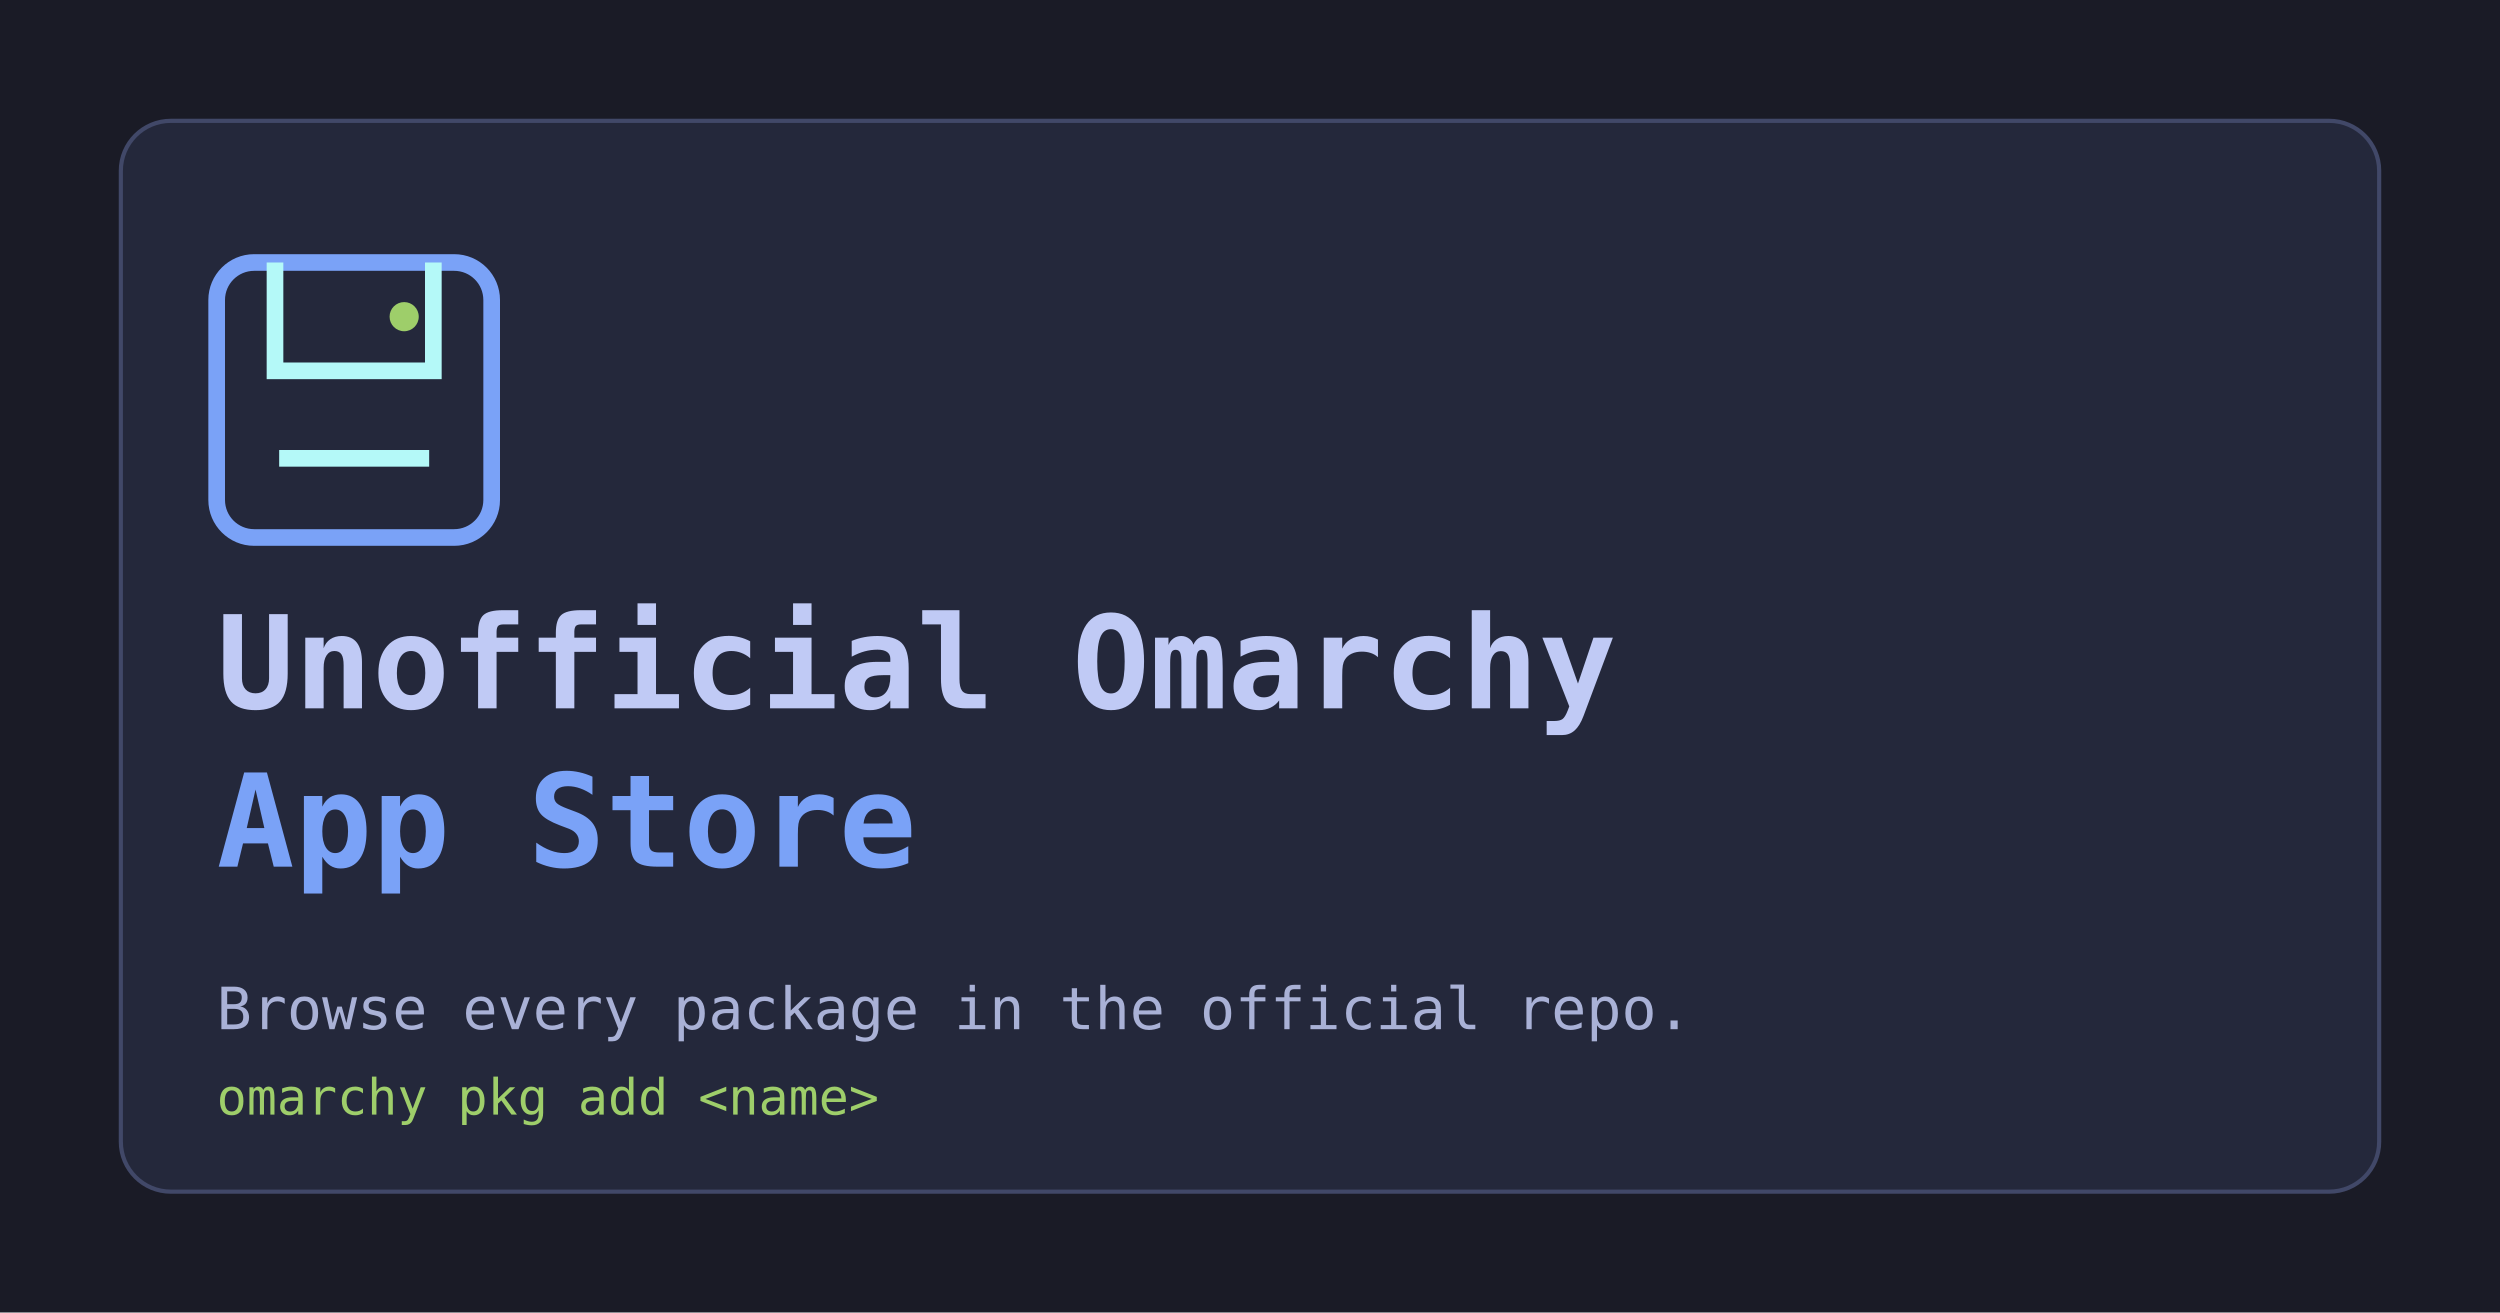
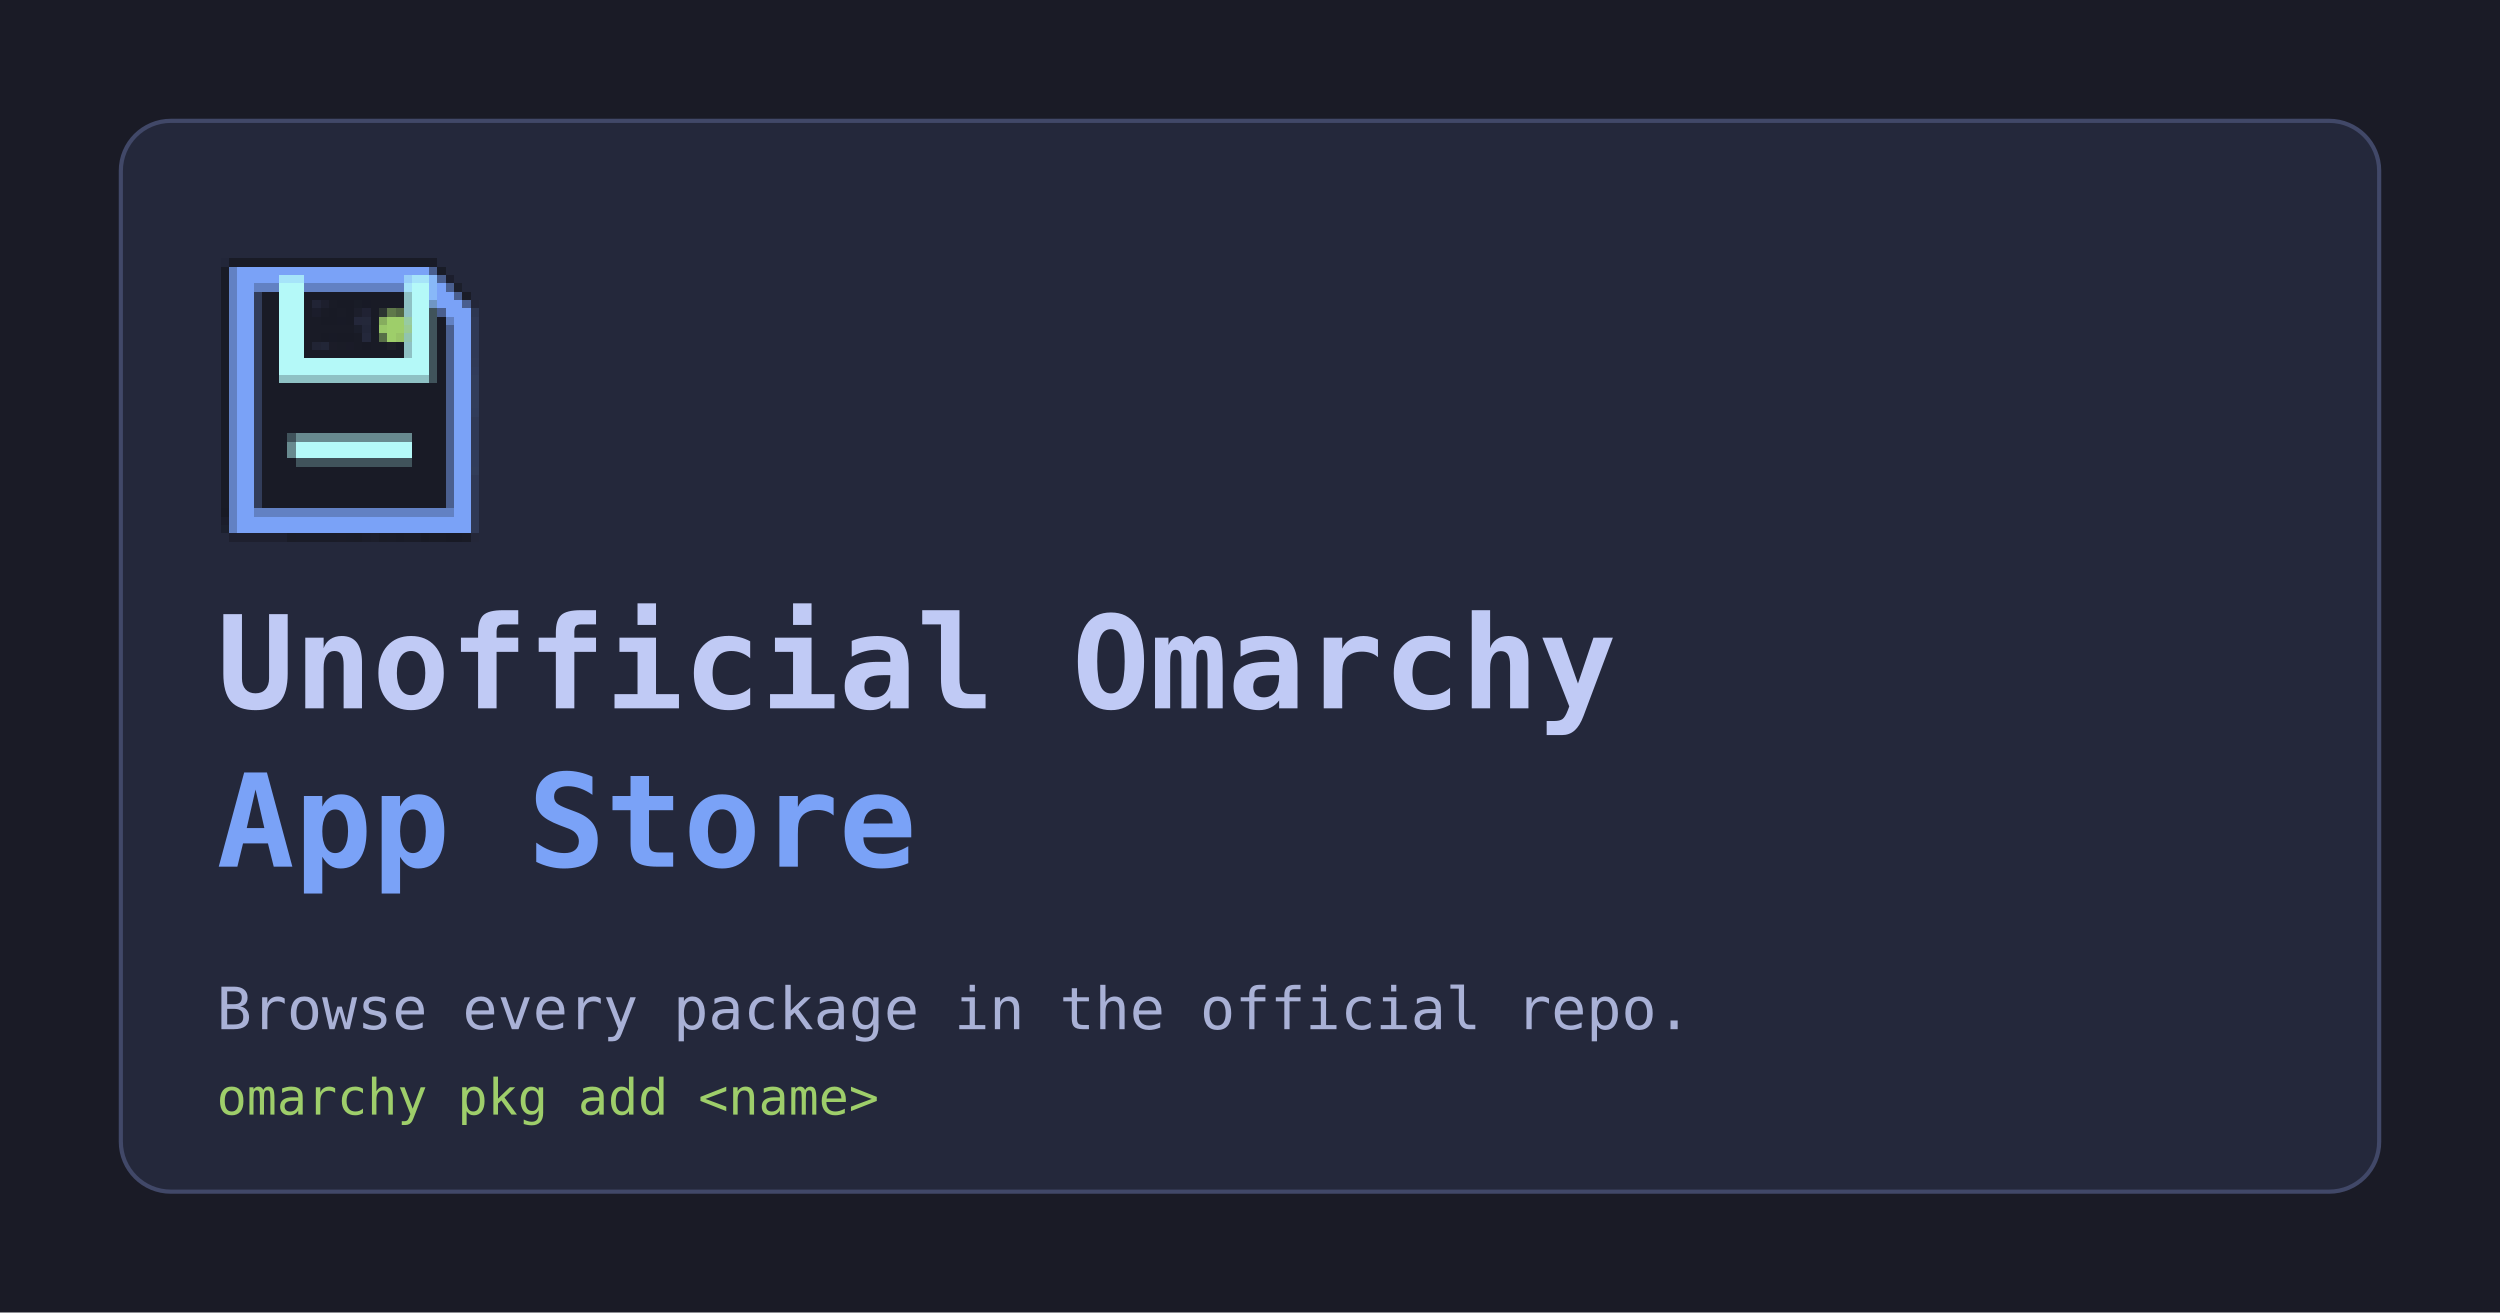
<svg xmlns="http://www.w3.org/2000/svg" width="1200" height="630" viewBox="0 0 1200 630">
  <rect width="1200" height="630" fill="#1a1b26" />
  <rect x="58" y="58" width="1084" height="514" rx="24" fill="#24283b" stroke="#414868" stroke-width="2" />
-   <g transform="translate(104 126)" fill="none" stroke-width="8">
-     <rect width="132" height="132" rx="18" stroke="#7aa2f7" />
-     <path d="M28 0v52h76V0M30 94h72" stroke="#b4f9f8" />
-     <circle cx="90" cy="26" r="7" fill="#9ece6a" stroke="none" />
+   <g transform="translate(102 124) scale(4)" shape-rendering="crispEdges">
+     <rect x="1" y="0" width="1" height="1" fill="#121224" fill-opacity="0.055" />
+     <rect x="2" y="0" width="24" height="1" fill="#191b26" />
+     <rect x="26" y="0" width="1" height="1" fill="#191b26" fill-opacity="0.949" />
+     <rect x="1" y="1" width="1" height="1" fill="#191b26" />
+     <rect x="2" y="1" width="1" height="1" fill="#6281c3" />
+     <rect x="3" y="1" width="23" height="1" fill="#7aa2f7" />
+     <rect x="26" y="1" width="1" height="1" fill="#4a5f8f" />
+     <rect x="27" y="1" width="1" height="1" fill="#191b26" fill-opacity="0.937" />
+     <rect x="1" y="2" width="1" height="1" fill="#191b26" />
+     <rect x="2" y="2" width="1" height="1" fill="#6281c3" />
+     <rect x="3" y="2" width="5" height="1" fill="#7aa2f7" />
+     <rect x="8" y="2" width="3" height="1" fill="#a6e4f9" />
+     <rect x="11" y="2" width="12" height="1" fill="#7aa2f7" />
+     <rect x="23" y="2" width="1" height="1" fill="#98cef8" />
+     <rect x="24" y="2" width="2" height="1" fill="#a6e4f9" />
+     <rect x="26" y="2" width="1" height="1" fill="#88b8f8" />
+     <rect x="27" y="2" width="1" height="1" fill="#4a5f8f" />
+     <rect x="28" y="2" width="1" height="1" fill="#191a26" fill-opacity="0.682" />
+     <rect x="1" y="3" width="1" height="1" fill="#191b26" />
+     <rect x="2" y="3" width="1" height="1" fill="#6281c3" />
+     <rect x="3" y="3" width="2" height="1" fill="#7aa2f7" />
+     <rect x="5" y="3" width="3" height="1" fill="#6281c3" />
+     <rect x="8" y="3" width="3" height="1" fill="#b4f9f8" />
+     <rect x="11" y="3" width="12" height="1" fill="#6281c3" />
+     <rect x="23" y="3" width="1" height="1" fill="#a6e4f9" />
+     <rect x="24" y="3" width="2" height="1" fill="#b4f9f8" />
+     <rect x="26" y="3" width="1" height="1" fill="#88b8f8" />
+     <rect x="27" y="3" width="1" height="1" fill="#7aa2f7" />
+     <rect x="28" y="3" width="1" height="1" fill="#4a5f8f" />
+     <rect x="29" y="3" width="1" height="1" fill="#191c26" fill-opacity="0.761" />
+     <rect x="1" y="4" width="1" height="1" fill="#191b26" />
+     <rect x="2" y="4" width="1" height="1" fill="#6281c3" />
+     <rect x="3" y="4" width="2" height="1" fill="#7aa2f7" />
+     <rect x="5" y="4" width="1" height="1" fill="#323d5a" />
+     <rect x="6" y="4" width="2" height="1" fill="#191b26" />
+     <rect x="8" y="4" width="3" height="1" fill="#b4f9f8" />
+     <rect x="11" y="4" width="12" height="1" fill="#191b26" />
+     <rect x="23" y="4" width="1" height="1" fill="#8ec1c4" />
+     <rect x="24" y="4" width="2" height="1" fill="#b4f9f8" />
+     <rect x="26" y="4" width="1" height="1" fill="#88b8f8" />
+     <rect x="27" y="4" width="2" height="1" fill="#7aa2f7" />
+     <rect x="29" y="4" width="1" height="1" fill="#4a5f8f" />
+     <rect x="30" y="4" width="1" height="1" fill="#191b26" fill-opacity="0.929" />
+     <rect x="1" y="5" width="1" height="1" fill="#191b26" />
+     <rect x="2" y="5" width="1" height="1" fill="#6281c3" />
+     <rect x="3" y="5" width="2" height="1" fill="#7aa2f7" />
+     <rect x="5" y="5" width="1" height="1" fill="#323d5a" />
+     <rect x="6" y="5" width="2" height="1" fill="#191b26" />
+     <rect x="8" y="5" width="3" height="1" fill="#b4f9f8" />
+     <rect x="11" y="5" width="1" height="1" fill="#191b26" />
+     <rect x="12" y="5" width="1" height="1" fill="#181b27" fill-opacity="0.255" />
+     <rect x="13" y="5" width="1" height="1" fill="#1a1b26" fill-opacity="0.667" />
+     <rect x="14" y="5" width="1" height="1" fill="#191b26" fill-opacity="0.976" />
+     <rect x="15" y="5" width="1" height="1" fill="#191b26" fill-opacity="0.992" />
+     <rect x="16" y="5" width="1" height="1" fill="#191b26" fill-opacity="0.996" />
+     <rect x="17" y="5" width="1" height="1" fill="#191b26" fill-opacity="0.937" />
+     <rect x="18" y="5" width="1" height="1" fill="#191b26" fill-opacity="0.988" />
+     <rect x="19" y="5" width="4" height="1" fill="#191b26" />
+     <rect x="23" y="5" width="1" height="1" fill="#8ec1c4" />
+     <rect x="24" y="5" width="2" height="1" fill="#b4f9f8" />
+     <rect x="26" y="5" width="1" height="1" fill="#7096c4" />
+     <rect x="27" y="5" width="3" height="1" fill="#7aa2f7" />
+     <rect x="30" y="5" width="1" height="1" fill="#4a5f8f" />
+     <rect x="31" y="5" width="1" height="1" fill="#1a1a22" fill-opacity="0.118" />
+     <rect x="1" y="6" width="1" height="1" fill="#191b26" />
+     <rect x="2" y="6" width="1" height="1" fill="#6281c3" />
+     <rect x="3" y="6" width="2" height="1" fill="#7aa2f7" />
+     <rect x="5" y="6" width="1" height="1" fill="#323d5a" />
+     <rect x="6" y="6" width="2" height="1" fill="#191b26" />
+     <rect x="8" y="6" width="3" height="1" fill="#b4f9f8" />
+     <rect x="11" y="6" width="1" height="1" fill="#191b26" />
+     <rect x="12" y="6" width="1" height="1" fill="#191b27" fill-opacity="0.804" />
+     <rect x="13" y="6" width="1" height="1" fill="#191b26" />
+     <rect x="14" y="6" width="1" height="1" fill="#191b26" fill-opacity="0.996" />
+     <rect x="15" y="6" width="1" height="1" fill="#191b26" />
+     <rect x="16" y="6" width="1" height="1" fill="#191b26" fill-opacity="0.996" />
+     <rect x="17" y="6" width="1" height="1" fill="#191b26" fill-opacity="0.733" />
+     <rect x="18" y="6" width="1" height="1" fill="#1a1a27" fill-opacity="0.388" />
+     <rect x="19" y="6" width="1" height="1" fill="#191b26" />
+     <rect x="20" y="6" width="1" height="1" fill="#2c3431" />
+     <rect x="21" y="6" width="1" height="1" fill="#5f784a" />
+     <rect x="22" y="6" width="1" height="1" fill="#536844" />
+     <rect x="23" y="6" width="1" height="1" fill="#8ec1c4" />
+     <rect x="24" y="6" width="2" height="1" fill="#b4f9f8" />
+     <rect x="26" y="6" width="1" height="1" fill="#40535b" />
+     <rect x="27" y="6" width="1" height="1" fill="#4a5f8f" />
+     <rect x="28" y="6" width="3" height="1" fill="#7aa2f7" />
+     <rect x="31" y="6" width="1" height="1" fill="#323d5a" fill-opacity="0.725" />
+     <rect x="1" y="7" width="1" height="1" fill="#191b26" />
+     <rect x="2" y="7" width="1" height="1" fill="#6281c3" />
+     <rect x="3" y="7" width="2" height="1" fill="#7aa2f7" />
+     <rect x="5" y="7" width="1" height="1" fill="#323d5a" />
+     <rect x="6" y="7" width="2" height="1" fill="#191b26" />
+     <rect x="8" y="7" width="3" height="1" fill="#b4f9f8" />
+     <rect x="11" y="7" width="2" height="1" fill="#191b26" />
+     <rect x="13" y="7" width="1" height="1" fill="#191b26" fill-opacity="0.996" />
+     <rect x="14" y="7" width="1" height="1" fill="#191b26" fill-opacity="0.992" />
+     <rect x="15" y="7" width="1" height="1" fill="#191b26" fill-opacity="0.988" />
+     <rect x="16" y="7" width="1" height="1" fill="#191b25" fill-opacity="0.988" />
+     <rect x="17" y="7" width="1" height="1" fill="#1e1e2d" fill-opacity="0.067" />
+     <rect x="18" y="7" width="1" height="1" fill="#1a1a33" fill-opacity="0.039" />
+     <rect x="19" y="7" width="1" height="1" fill="#191b26" />
+     <rect x="20" y="7" width="1" height="1" fill="#86ad5e" />
+     <rect x="21" y="7" width="2" height="1" fill="#9ece6a" />
+     <rect x="23" y="7" width="1" height="1" fill="#97cba2" />
+     <rect x="24" y="7" width="2" height="1" fill="#b4f9f8" />
+     <rect x="26" y="7" width="1" height="1" fill="#40535b" />
+     <rect x="27" y="7" width="1" height="1" fill="#191b26" />
+     <rect x="28" y="7" width="1" height="1" fill="#6281c3" />
+     <rect x="29" y="7" width="2" height="1" fill="#7aa2f7" />
+     <rect x="31" y="7" width="1" height="1" fill="#323d5a" fill-opacity="0.863" />
+     <rect x="1" y="8" width="1" height="1" fill="#191b26" />
+     <rect x="2" y="8" width="1" height="1" fill="#6281c3" />
+     <rect x="3" y="8" width="2" height="1" fill="#7aa2f7" />
+     <rect x="5" y="8" width="1" height="1" fill="#323d5a" />
+     <rect x="6" y="8" width="2" height="1" fill="#191b26" />
+     <rect x="8" y="8" width="3" height="1" fill="#b4f9f8" />
+     <rect x="11" y="8" width="6" height="1" fill="#191b26" />
+     <rect x="17" y="8" width="1" height="1" fill="#181b25" fill-opacity="0.694" />
+     <rect x="18" y="8" width="1" height="1" fill="#1b1b24" fill-opacity="0.110" />
+     <rect x="19" y="8" width="1" height="1" fill="#191b26" />
+     <rect x="20" y="8" width="1" height="1" fill="#99c868" />
+     <rect x="21" y="8" width="2" height="1" fill="#9ece6a" />
+     <rect x="23" y="8" width="1" height="1" fill="#9acb92" />
+     <rect x="24" y="8" width="2" height="1" fill="#b4f9f8" />
+     <rect x="26" y="8" width="1" height="1" fill="#40535b" />
+     <rect x="27" y="8" width="1" height="1" fill="#191b26" />
+     <rect x="28" y="8" width="1" height="1" fill="#4a5f8f" />
+     <rect x="29" y="8" width="2" height="1" fill="#7aa2f7" />
+     <rect x="31" y="8" width="1" height="1" fill="#323d5a" fill-opacity="0.863" />
+     <rect x="1" y="9" width="1" height="1" fill="#191b26" />
+     <rect x="2" y="9" width="1" height="1" fill="#6281c3" />
+     <rect x="3" y="9" width="2" height="1" fill="#7aa2f7" />
+     <rect x="5" y="9" width="1" height="1" fill="#323d5a" />
+     <rect x="6" y="9" width="2" height="1" fill="#191b26" />
+     <rect x="8" y="9" width="3" height="1" fill="#b4f9f8" />
+     <rect x="11" y="9" width="1" height="1" fill="#191b26" />
+     <rect x="12" y="9" width="1" height="1" fill="#191b26" fill-opacity="0.976" />
+     <rect x="13" y="9" width="1" height="1" fill="#191b26" fill-opacity="0.992" />
+     <rect x="14" y="9" width="1" height="1" fill="#191b26" fill-opacity="0.988" />
+     <rect x="15" y="9" width="2" height="1" fill="#191b26" fill-opacity="0.996" />
+     <rect x="17" y="9" width="1" height="1" fill="#191b26" fill-opacity="0.976" />
+     <rect x="19" y="9" width="1" height="1" fill="#191b26" />
+     <rect x="20" y="9" width="1" height="1" fill="#576f47" />
+     <rect x="21" y="9" width="1" height="1" fill="#9ece6a" />
+     <rect x="22" y="9" width="1" height="1" fill="#98c467" />
+     <rect x="23" y="9" width="1" height="1" fill="#91c4af" />
+     <rect x="24" y="9" width="2" height="1" fill="#b4f9f8" />
+     <rect x="26" y="9" width="1" height="1" fill="#40535b" />
+     <rect x="27" y="9" width="1" height="1" fill="#191b26" />
+     <rect x="28" y="9" width="1" height="1" fill="#4a5f8f" />
+     <rect x="29" y="9" width="2" height="1" fill="#7aa2f7" />
+     <rect x="31" y="9" width="1" height="1" fill="#323d5a" fill-opacity="0.863" />
+     <rect x="1" y="10" width="1" height="1" fill="#191b26" />
+     <rect x="2" y="10" width="1" height="1" fill="#6281c3" />
+     <rect x="3" y="10" width="2" height="1" fill="#7aa2f7" />
+     <rect x="5" y="10" width="1" height="1" fill="#323d5a" />
+     <rect x="6" y="10" width="2" height="1" fill="#191b26" />
+     <rect x="8" y="10" width="3" height="1" fill="#b4f9f8" />
+     <rect x="11" y="10" width="1" height="1" fill="#191b26" />
+     <rect x="12" y="10" width="1" height="1" fill="#1a1a24" fill-opacity="0.275" />
+     <rect x="13" y="10" width="1" height="1" fill="#181e24" fill-opacity="0.169" />
+     <rect x="14" y="10" width="1" height="1" fill="#1a1b26" fill-opacity="0.902" />
+     <rect x="15" y="10" width="1" height="1" fill="#191b26" fill-opacity="0.929" />
+     <rect x="16" y="10" width="1" height="1" fill="#191b26" fill-opacity="0.918" />
+     <rect x="17" y="10" width="1" height="1" fill="#191b26" />
+     <rect x="18" y="10" width="1" height="1" fill="#191b26" fill-opacity="0.992" />
+     <rect x="19" y="10" width="2" height="1" fill="#191b26" />
+     <rect x="21" y="10" width="1" height="1" fill="#1d1f28" />
+     <rect x="22" y="10" width="1" height="1" fill="#191b26" />
+     <rect x="23" y="10" width="1" height="1" fill="#8ec1c4" />
+     <rect x="24" y="10" width="2" height="1" fill="#b4f9f8" />
+     <rect x="26" y="10" width="1" height="1" fill="#40535b" />
+     <rect x="27" y="10" width="1" height="1" fill="#191b26" />
+     <rect x="28" y="10" width="1" height="1" fill="#4a5f8f" />
+     <rect x="29" y="10" width="2" height="1" fill="#7aa2f7" />
+     <rect x="31" y="10" width="1" height="1" fill="#323d5a" fill-opacity="0.863" />
+     <rect x="1" y="11" width="1" height="1" fill="#191b26" />
+     <rect x="2" y="11" width="1" height="1" fill="#6281c3" />
+     <rect x="3" y="11" width="2" height="1" fill="#7aa2f7" />
+     <rect x="5" y="11" width="1" height="1" fill="#323d5a" />
+     <rect x="6" y="11" width="2" height="1" fill="#191b26" />
+     <rect x="8" y="11" width="3" height="1" fill="#b4f9f8" />
+     <rect x="11" y="11" width="12" height="1" fill="#191b26" />
+     <rect x="23" y="11" width="1" height="1" fill="#8ec1c4" />
+     <rect x="24" y="11" width="2" height="1" fill="#b4f9f8" />
+     <rect x="26" y="11" width="1" height="1" fill="#40535b" />
+     <rect x="27" y="11" width="1" height="1" fill="#191b26" />
+     <rect x="28" y="11" width="1" height="1" fill="#4a5f8f" />
+     <rect x="29" y="11" width="2" height="1" fill="#7aa2f7" />
+     <rect x="31" y="11" width="1" height="1" fill="#323d5a" fill-opacity="0.863" />
+     <rect x="1" y="12" width="1" height="1" fill="#191b26" />
+     <rect x="2" y="12" width="1" height="1" fill="#6281c3" />
+     <rect x="3" y="12" width="2" height="1" fill="#7aa2f7" />
+     <rect x="5" y="12" width="1" height="1" fill="#323d5a" />
+     <rect x="6" y="12" width="2" height="1" fill="#191b26" />
+     <rect x="8" y="12" width="18" height="1" fill="#b4f9f8" />
+     <rect x="26" y="12" width="1" height="1" fill="#40535b" />
+     <rect x="27" y="12" width="1" height="1" fill="#191b26" />
+     <rect x="28" y="12" width="1" height="1" fill="#4a5f8f" />
+     <rect x="29" y="12" width="2" height="1" fill="#7aa2f7" />
+     <rect x="31" y="12" width="1" height="1" fill="#333d5a" fill-opacity="0.890" />
+     <rect x="1" y="13" width="1" height="1" fill="#191b26" />
+     <rect x="2" y="13" width="1" height="1" fill="#6281c3" />
+     <rect x="3" y="13" width="2" height="1" fill="#7aa2f7" />
+     <rect x="5" y="13" width="1" height="1" fill="#323d5a" />
+     <rect x="6" y="13" width="2" height="1" fill="#191b26" />
+     <rect x="8" y="13" width="18" height="1" fill="#b4f9f8" />
+     <rect x="26" y="13" width="1" height="1" fill="#40535b" />
+     <rect x="27" y="13" width="1" height="1" fill="#191b26" />
+     <rect x="28" y="13" width="1" height="1" fill="#4a5f8f" />
+     <rect x="29" y="13" width="2" height="1" fill="#7aa2f7" />
+     <rect x="31" y="13" width="1" height="1" fill="#323c5a" fill-opacity="0.992" />
+     <rect x="1" y="14" width="1" height="1" fill="#191b26" />
+     <rect x="2" y="14" width="1" height="1" fill="#6281c3" />
+     <rect x="3" y="14" width="2" height="1" fill="#7aa2f7" />
+     <rect x="5" y="14" width="1" height="1" fill="#323d5a" />
+     <rect x="6" y="14" width="2" height="1" fill="#191b26" />
+     <rect x="8" y="14" width="18" height="1" fill="#8ec1c4" />
+     <rect x="26" y="14" width="1" height="1" fill="#40535b" />
+     <rect x="27" y="14" width="1" height="1" fill="#191b26" />
+     <rect x="28" y="14" width="1" height="1" fill="#4a5f8f" />
+     <rect x="29" y="14" width="2" height="1" fill="#7aa2f7" />
+     <rect x="31" y="14" width="1" height="1" fill="#323d5a" />
+     <rect x="1" y="15" width="1" height="1" fill="#191b26" />
+     <rect x="2" y="15" width="1" height="1" fill="#6281c3" />
+     <rect x="3" y="15" width="2" height="1" fill="#7aa2f7" />
+     <rect x="5" y="15" width="1" height="1" fill="#323d5a" />
+     <rect x="6" y="15" width="22" height="1" fill="#191b26" />
+     <rect x="28" y="15" width="1" height="1" fill="#4a5f8f" />
+     <rect x="29" y="15" width="2" height="1" fill="#7aa2f7" />
+     <rect x="31" y="15" width="1" height="1" fill="#323d5a" />
+     <rect x="1" y="16" width="1" height="1" fill="#191b26" />
+     <rect x="2" y="16" width="1" height="1" fill="#6281c3" />
+     <rect x="3" y="16" width="2" height="1" fill="#7aa2f7" />
+     <rect x="5" y="16" width="1" height="1" fill="#323d5a" />
+     <rect x="6" y="16" width="22" height="1" fill="#191b26" />
+     <rect x="28" y="16" width="1" height="1" fill="#4a5f8f" />
+     <rect x="29" y="16" width="2" height="1" fill="#7aa2f7" />
+     <rect x="31" y="16" width="1" height="1" fill="#323d5a" />
+     <rect x="1" y="17" width="1" height="1" fill="#191b26" />
+     <rect x="2" y="17" width="1" height="1" fill="#6281c3" />
+     <rect x="3" y="17" width="2" height="1" fill="#7aa2f7" />
+     <rect x="5" y="17" width="1" height="1" fill="#323d5a" />
+     <rect x="6" y="17" width="22" height="1" fill="#191b26" />
+     <rect x="28" y="17" width="1" height="1" fill="#4a5f8f" />
+     <rect x="29" y="17" width="2" height="1" fill="#7aa2f7" />
+     <rect x="31" y="17" width="1" height="1" fill="#323d5a" />
+     <rect x="1" y="18" width="1" height="1" fill="#191b26" />
+     <rect x="2" y="18" width="1" height="1" fill="#6281c3" />
+     <rect x="3" y="18" width="2" height="1" fill="#7aa2f7" />
+     <rect x="5" y="18" width="1" height="1" fill="#323d5a" />
+     <rect x="6" y="18" width="22" height="1" fill="#191b26" />
+     <rect x="28" y="18" width="1" height="1" fill="#4a5f8f" />
+     <rect x="29" y="18" width="2" height="1" fill="#7aa2f7" />
+     <rect x="31" y="18" width="1" height="1" fill="#323d5a" fill-opacity="0.988" />
+     <rect x="1" y="19" width="1" height="1" fill="#191b26" />
+     <rect x="2" y="19" width="1" height="1" fill="#6281c3" />
+     <rect x="3" y="19" width="2" height="1" fill="#7aa2f7" />
+     <rect x="5" y="19" width="1" height="1" fill="#323d5a" />
+     <rect x="6" y="19" width="22" height="1" fill="#191b26" />
+     <rect x="28" y="19" width="1" height="1" fill="#4a5f8f" />
+     <rect x="29" y="19" width="2" height="1" fill="#7aa2f7" />
+     <rect x="31" y="19" width="1" height="1" fill="#323d5a" fill-opacity="0.863" />
+     <rect x="1" y="20" width="1" height="1" fill="#191b26" />
+     <rect x="2" y="20" width="1" height="1" fill="#6281c3" />
+     <rect x="3" y="20" width="2" height="1" fill="#7aa2f7" />
+     <rect x="5" y="20" width="1" height="1" fill="#323d5a" />
+     <rect x="6" y="20" width="22" height="1" fill="#191b26" />
+     <rect x="28" y="20" width="1" height="1" fill="#4a5f8f" />
+     <rect x="29" y="20" width="2" height="1" fill="#7aa2f7" />
+     <rect x="31" y="20" width="1" height="1" fill="#323d5a" fill-opacity="0.863" />
+     <rect x="1" y="21" width="1" height="1" fill="#191b26" />
+     <rect x="2" y="21" width="1" height="1" fill="#6281c3" />
+     <rect x="3" y="21" width="2" height="1" fill="#7aa2f7" />
+     <rect x="5" y="21" width="1" height="1" fill="#323d5a" />
+     <rect x="6" y="21" width="3" height="1" fill="#191b26" />
+     <rect x="9" y="21" width="1" height="1" fill="#40535b" />
+     <rect x="10" y="21" width="14" height="1" fill="#688a8f" />
+     <rect x="24" y="21" width="4" height="1" fill="#191b26" />
+     <rect x="28" y="21" width="1" height="1" fill="#4a5f8f" />
+     <rect x="29" y="21" width="2" height="1" fill="#7aa2f7" />
+     <rect x="31" y="21" width="1" height="1" fill="#323d5a" fill-opacity="0.863" />
+     <rect x="1" y="22" width="1" height="1" fill="#191b26" />
+     <rect x="2" y="22" width="1" height="1" fill="#6281c3" />
+     <rect x="3" y="22" width="2" height="1" fill="#7aa2f7" />
+     <rect x="5" y="22" width="1" height="1" fill="#323d5a" />
+     <rect x="6" y="22" width="3" height="1" fill="#191b26" />
+     <rect x="9" y="22" width="1" height="1" fill="#688a8f" />
+     <rect x="10" y="22" width="14" height="1" fill="#b4f9f8" />
+     <rect x="24" y="22" width="4" height="1" fill="#191b26" />
+     <rect x="28" y="22" width="1" height="1" fill="#4a5f8f" />
+     <rect x="29" y="22" width="2" height="1" fill="#7aa2f7" />
+     <rect x="31" y="22" width="1" height="1" fill="#323d5a" fill-opacity="0.863" />
+     <rect x="1" y="23" width="1" height="1" fill="#191b26" />
+     <rect x="2" y="23" width="1" height="1" fill="#6281c3" />
+     <rect x="3" y="23" width="2" height="1" fill="#7aa2f7" />
+     <rect x="5" y="23" width="1" height="1" fill="#323d5a" />
+     <rect x="6" y="23" width="3" height="1" fill="#191b26" />
+     <rect x="9" y="23" width="1" height="1" fill="#688a8f" />
+     <rect x="10" y="23" width="14" height="1" fill="#b4f9f8" />
+     <rect x="24" y="23" width="4" height="1" fill="#191b26" />
+     <rect x="28" y="23" width="1" height="1" fill="#4a5f8f" />
+     <rect x="29" y="23" width="2" height="1" fill="#7aa2f7" />
+     <rect x="31" y="23" width="1" height="1" fill="#323d5a" fill-opacity="0.988" />
+     <rect x="1" y="24" width="1" height="1" fill="#191b26" />
+     <rect x="2" y="24" width="1" height="1" fill="#6281c3" />
+     <rect x="3" y="24" width="2" height="1" fill="#7aa2f7" />
+     <rect x="5" y="24" width="1" height="1" fill="#323d5a" />
+     <rect x="6" y="24" width="4" height="1" fill="#191b26" />
+     <rect x="10" y="24" width="14" height="1" fill="#40535b" />
+     <rect x="24" y="24" width="4" height="1" fill="#191b26" />
+     <rect x="28" y="24" width="1" height="1" fill="#4a5f8f" />
+     <rect x="29" y="24" width="2" height="1" fill="#7aa2f7" />
+     <rect x="31" y="24" width="1" height="1" fill="#323d5a" fill-opacity="0.988" />
+     <rect x="1" y="25" width="1" height="1" fill="#191b26" />
+     <rect x="2" y="25" width="1" height="1" fill="#6281c3" />
+     <rect x="3" y="25" width="2" height="1" fill="#7aa2f7" />
+     <rect x="5" y="25" width="1" height="1" fill="#323d5a" />
+     <rect x="6" y="25" width="22" height="1" fill="#191b26" />
+     <rect x="28" y="25" width="1" height="1" fill="#4a5f8f" />
+     <rect x="29" y="25" width="2" height="1" fill="#7aa2f7" />
+     <rect x="31" y="25" width="1" height="1" fill="#323d5a" fill-opacity="0.980" />
+     <rect x="1" y="26" width="1" height="1" fill="#191b26" />
+     <rect x="2" y="26" width="1" height="1" fill="#6281c3" />
+     <rect x="3" y="26" width="2" height="1" fill="#7aa2f7" />
+     <rect x="5" y="26" width="1" height="1" fill="#323d5a" />
+     <rect x="6" y="26" width="22" height="1" fill="#191b26" />
+     <rect x="28" y="26" width="1" height="1" fill="#4a5f8f" />
+     <rect x="29" y="26" width="2" height="1" fill="#7aa2f7" />
+     <rect x="31" y="26" width="1" height="1" fill="#323d5a" fill-opacity="0.863" />
+     <rect x="1" y="27" width="1" height="1" fill="#191b26" />
+     <rect x="2" y="27" width="1" height="1" fill="#6281c3" />
+     <rect x="3" y="27" width="2" height="1" fill="#7aa2f7" />
+     <rect x="5" y="27" width="1" height="1" fill="#323d5a" />
+     <rect x="6" y="27" width="22" height="1" fill="#191b26" />
+     <rect x="28" y="27" width="1" height="1" fill="#4a5f8f" />
+     <rect x="29" y="27" width="2" height="1" fill="#7aa2f7" />
+     <rect x="31" y="27" width="1" height="1" fill="#323d5a" fill-opacity="0.863" />
+     <rect x="1" y="28" width="1" height="1" fill="#191b26" />
+     <rect x="2" y="28" width="1" height="1" fill="#6281c3" />
+     <rect x="3" y="28" width="2" height="1" fill="#7aa2f7" />
+     <rect x="5" y="28" width="1" height="1" fill="#323d5a" />
+     <rect x="6" y="28" width="22" height="1" fill="#191b26" />
+     <rect x="28" y="28" width="1" height="1" fill="#4a5f8f" />
+     <rect x="29" y="28" width="2" height="1" fill="#7aa2f7" />
+     <rect x="31" y="28" width="1" height="1" fill="#323d5a" fill-opacity="0.863" />
+     <rect x="1" y="29" width="1" height="1" fill="#191b26" />
+     <rect x="2" y="29" width="1" height="1" fill="#6281c3" />
+     <rect x="3" y="29" width="2" height="1" fill="#7aa2f7" />
+     <rect x="5" y="29" width="1" height="1" fill="#323d5a" />
+     <rect x="6" y="29" width="22" height="1" fill="#191b26" />
+     <rect x="28" y="29" width="1" height="1" fill="#4a5f8f" />
+     <rect x="29" y="29" width="2" height="1" fill="#7aa2f7" />
+     <rect x="31" y="29" width="1" height="1" fill="#323d5a" fill-opacity="0.863" />
+     <rect x="1" y="30" width="1" height="1" fill="#191b26" fill-opacity="0.992" />
+     <rect x="2" y="30" width="1" height="1" fill="#6281c3" />
+     <rect x="3" y="30" width="2" height="1" fill="#7aa2f7" />
+     <rect x="5" y="30" width="24" height="1" fill="#6281c3" />
+     <rect x="29" y="30" width="2" height="1" fill="#7aa2f7" />
+     <rect x="31" y="30" width="1" height="1" fill="#323d5a" fill-opacity="0.863" />
+     <rect x="1" y="31" width="1" height="1" fill="#191b27" fill-opacity="0.804" />
+     <rect x="2" y="31" width="1" height="1" fill="#6281c3" />
+     <rect x="3" y="31" width="28" height="1" fill="#7aa2f7" />
+     <rect x="31" y="31" width="1" height="1" fill="#323d5a" fill-opacity="0.863" />
+     <rect x="1" y="32" width="1" height="1" fill="#191b26" fill-opacity="0.631" />
+     <rect x="2" y="32" width="1" height="1" fill="#6281c3" />
+     <rect x="3" y="32" width="28" height="1" fill="#7aa2f7" />
+     <rect x="31" y="32" width="1" height="1" fill="#323d5a" fill-opacity="0.863" />
+     <rect x="2" y="33" width="7" height="1" fill="#1a1b26" fill-opacity="0.549" />
+     <rect x="9" y="33" width="1" height="1" fill="#191b26" fill-opacity="0.890" />
+     <rect x="10" y="33" width="5" height="1" fill="#191b26" fill-opacity="0.894" />
+     <rect x="15" y="33" width="1" height="1" fill="#1a1b26" fill-opacity="0.902" />
+     <rect x="16" y="33" width="1" height="1" fill="#191b26" fill-opacity="0.894" />
+     <rect x="17" y="33" width="1" height="1" fill="#191b26" fill-opacity="0.890" />
+     <rect x="18" y="33" width="1" height="1" fill="#1a1b26" fill-opacity="0.820" />
+     <rect x="19" y="33" width="1" height="1" fill="#1a1b26" fill-opacity="0.745" />
+     <rect x="20" y="33" width="1" height="1" fill="#191b26" fill-opacity="0.890" />
+     <rect x="21" y="33" width="1" height="1" fill="#191b26" fill-opacity="0.894" />
+     <rect x="22" y="33" width="1" height="1" fill="#191b27" fill-opacity="0.961" />
+     <rect x="23" y="33" width="2" height="1" fill="#191b26" fill-opacity="0.894" />
+     <rect x="25" y="33" width="1" height="1" fill="#191b26" fill-opacity="0.992" />
+     <rect x="26" y="33" width="2" height="1" fill="#191b26" />
+     <rect x="28" y="33" width="1" height="1" fill="#191b26" fill-opacity="0.992" />
+     <rect x="29" y="33" width="1" height="1" fill="#191b26" fill-opacity="0.996" />
+     <rect x="30" y="33" width="1" height="1" fill="#191b26" />
+     <rect x="31" y="33" width="1" height="1" fill="#202020" fill-opacity="0.063" />
  </g>
  <text x="104" y="340" fill="#c0caf5" font-family="JetBrains Mono, monospace" font-size="62" font-weight="700">Unofficial Omarchy</text>
  <text x="104" y="416" fill="#7aa2f7" font-family="JetBrains Mono, monospace" font-size="62" font-weight="700">App Store</text>
  <text x="104" y="494" fill="#a9b1d6" font-family="JetBrains Mono, monospace" font-size="28">Browse every package in the official repo.</text>
  <text x="104" y="535" fill="#9ece6a" font-family="JetBrains Mono, monospace" font-size="24">omarchy pkg add &lt;name&gt;</text>
</svg>
